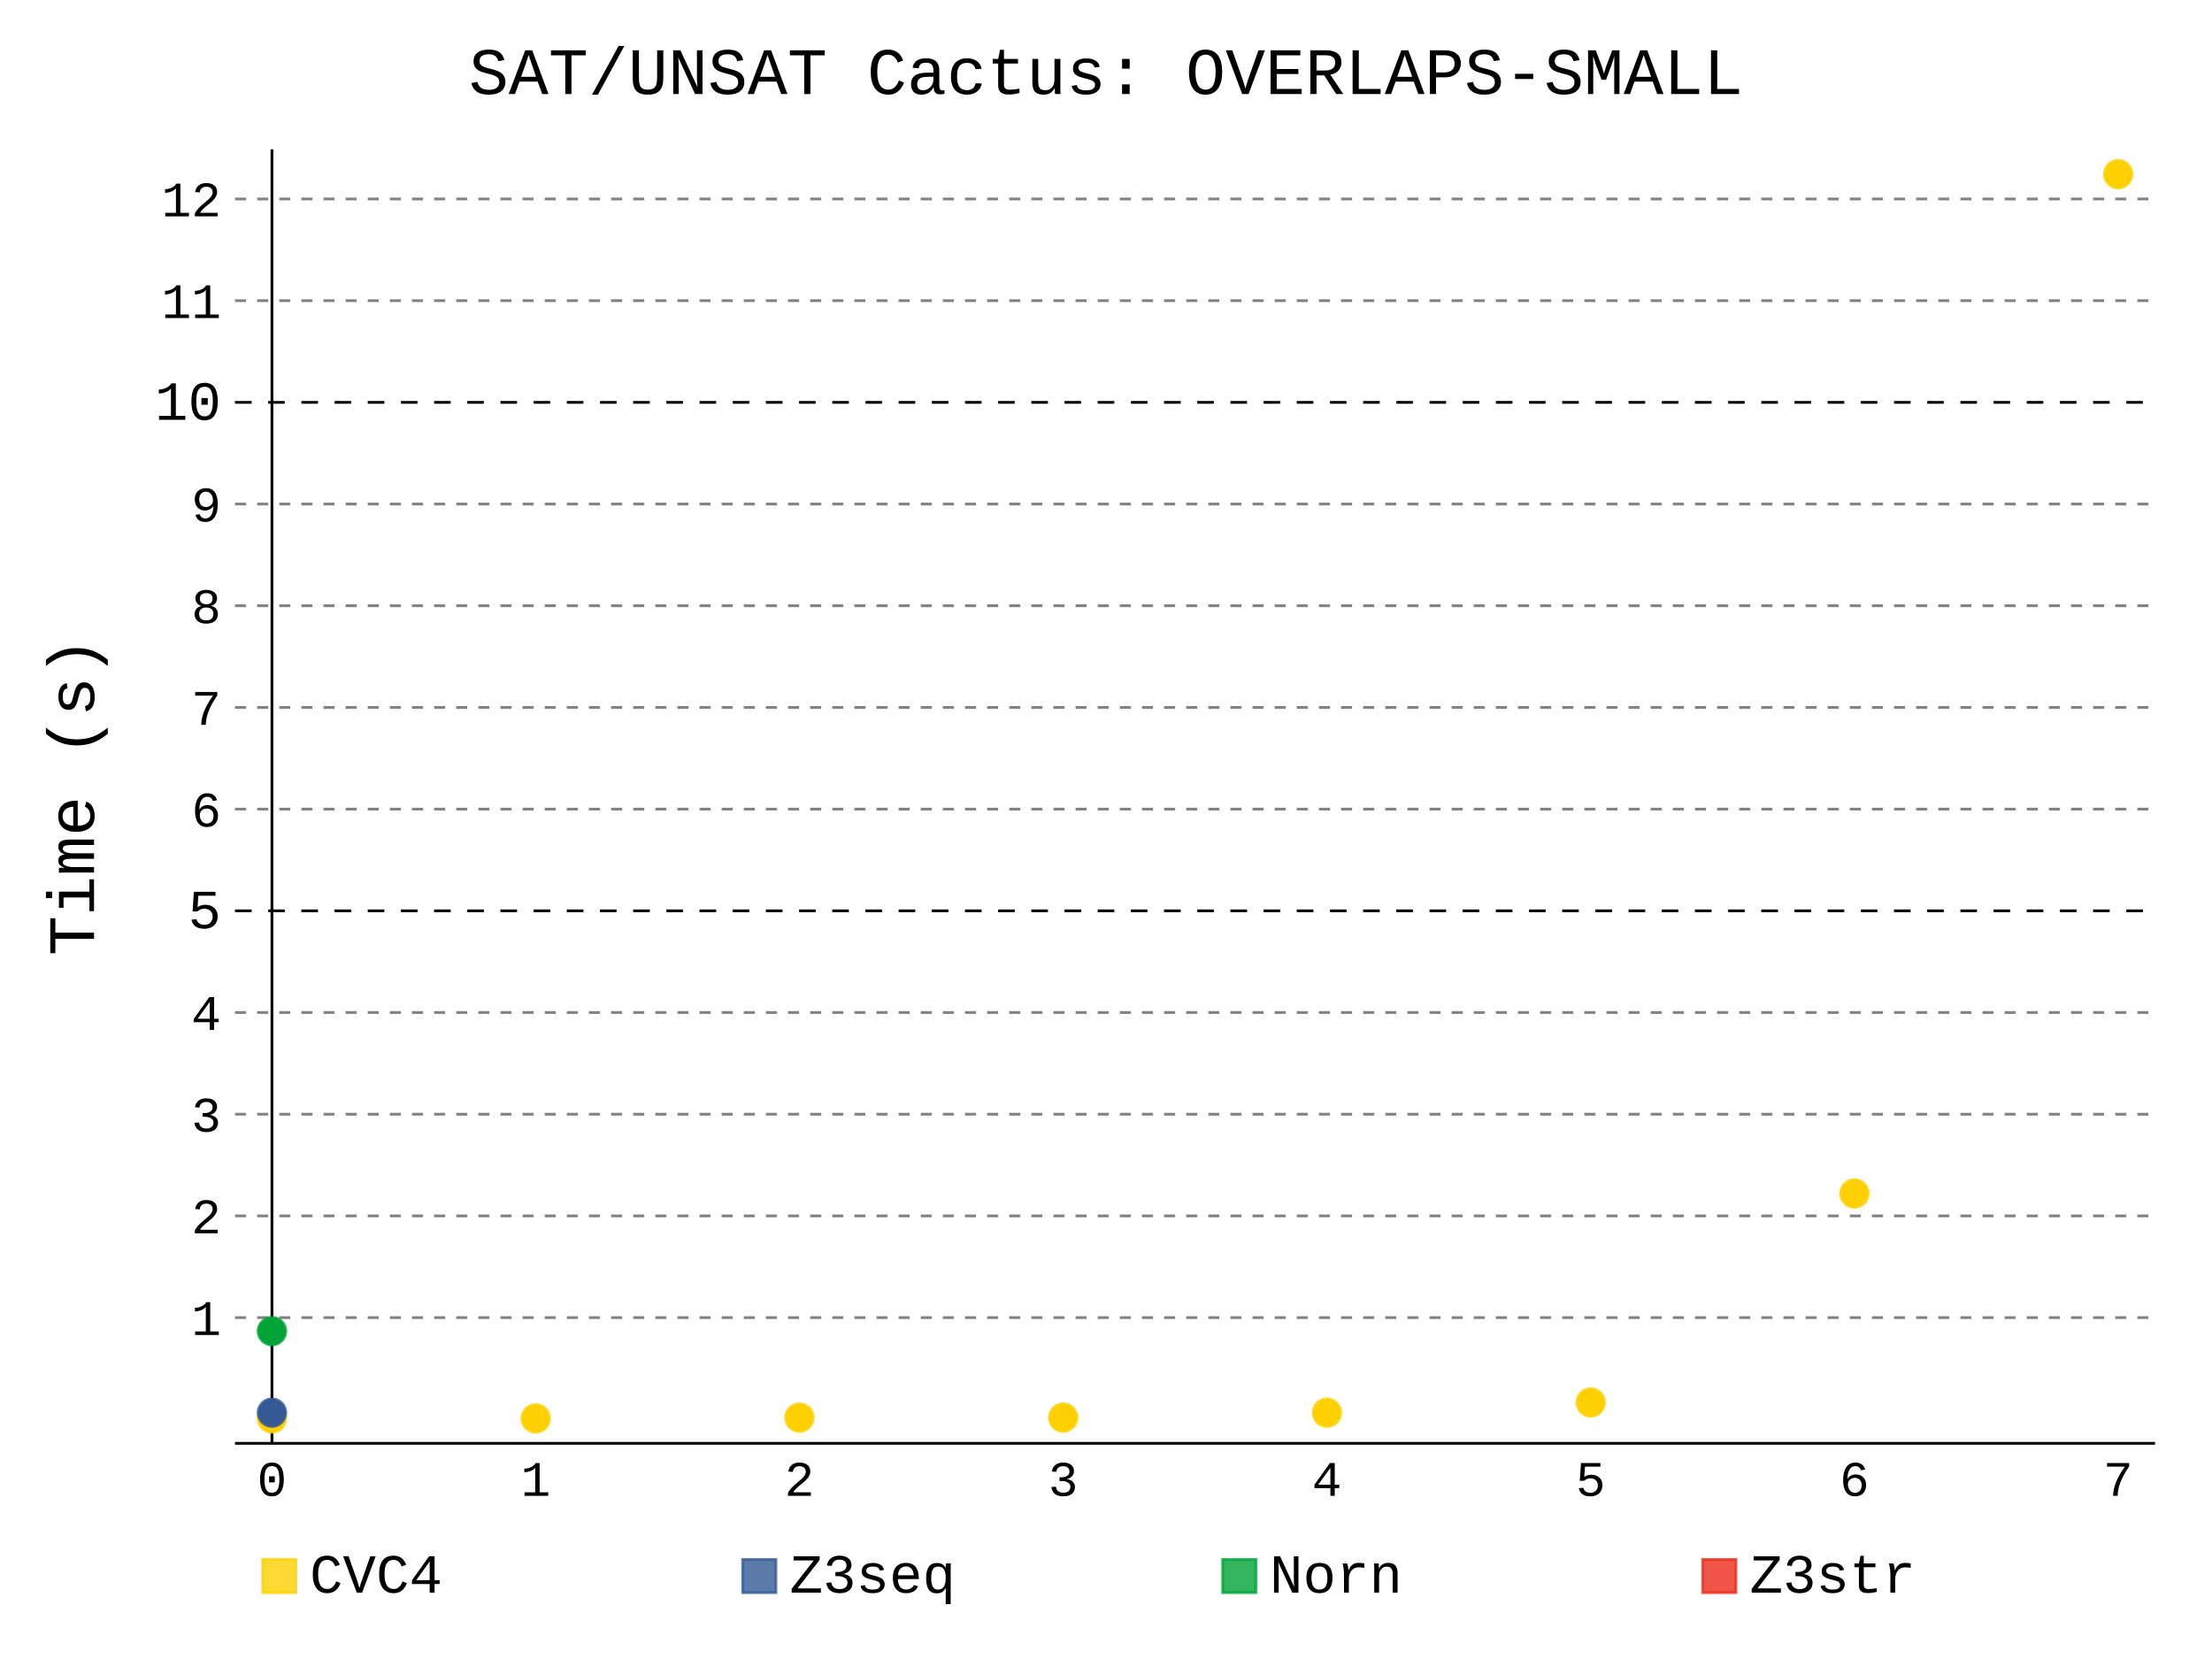
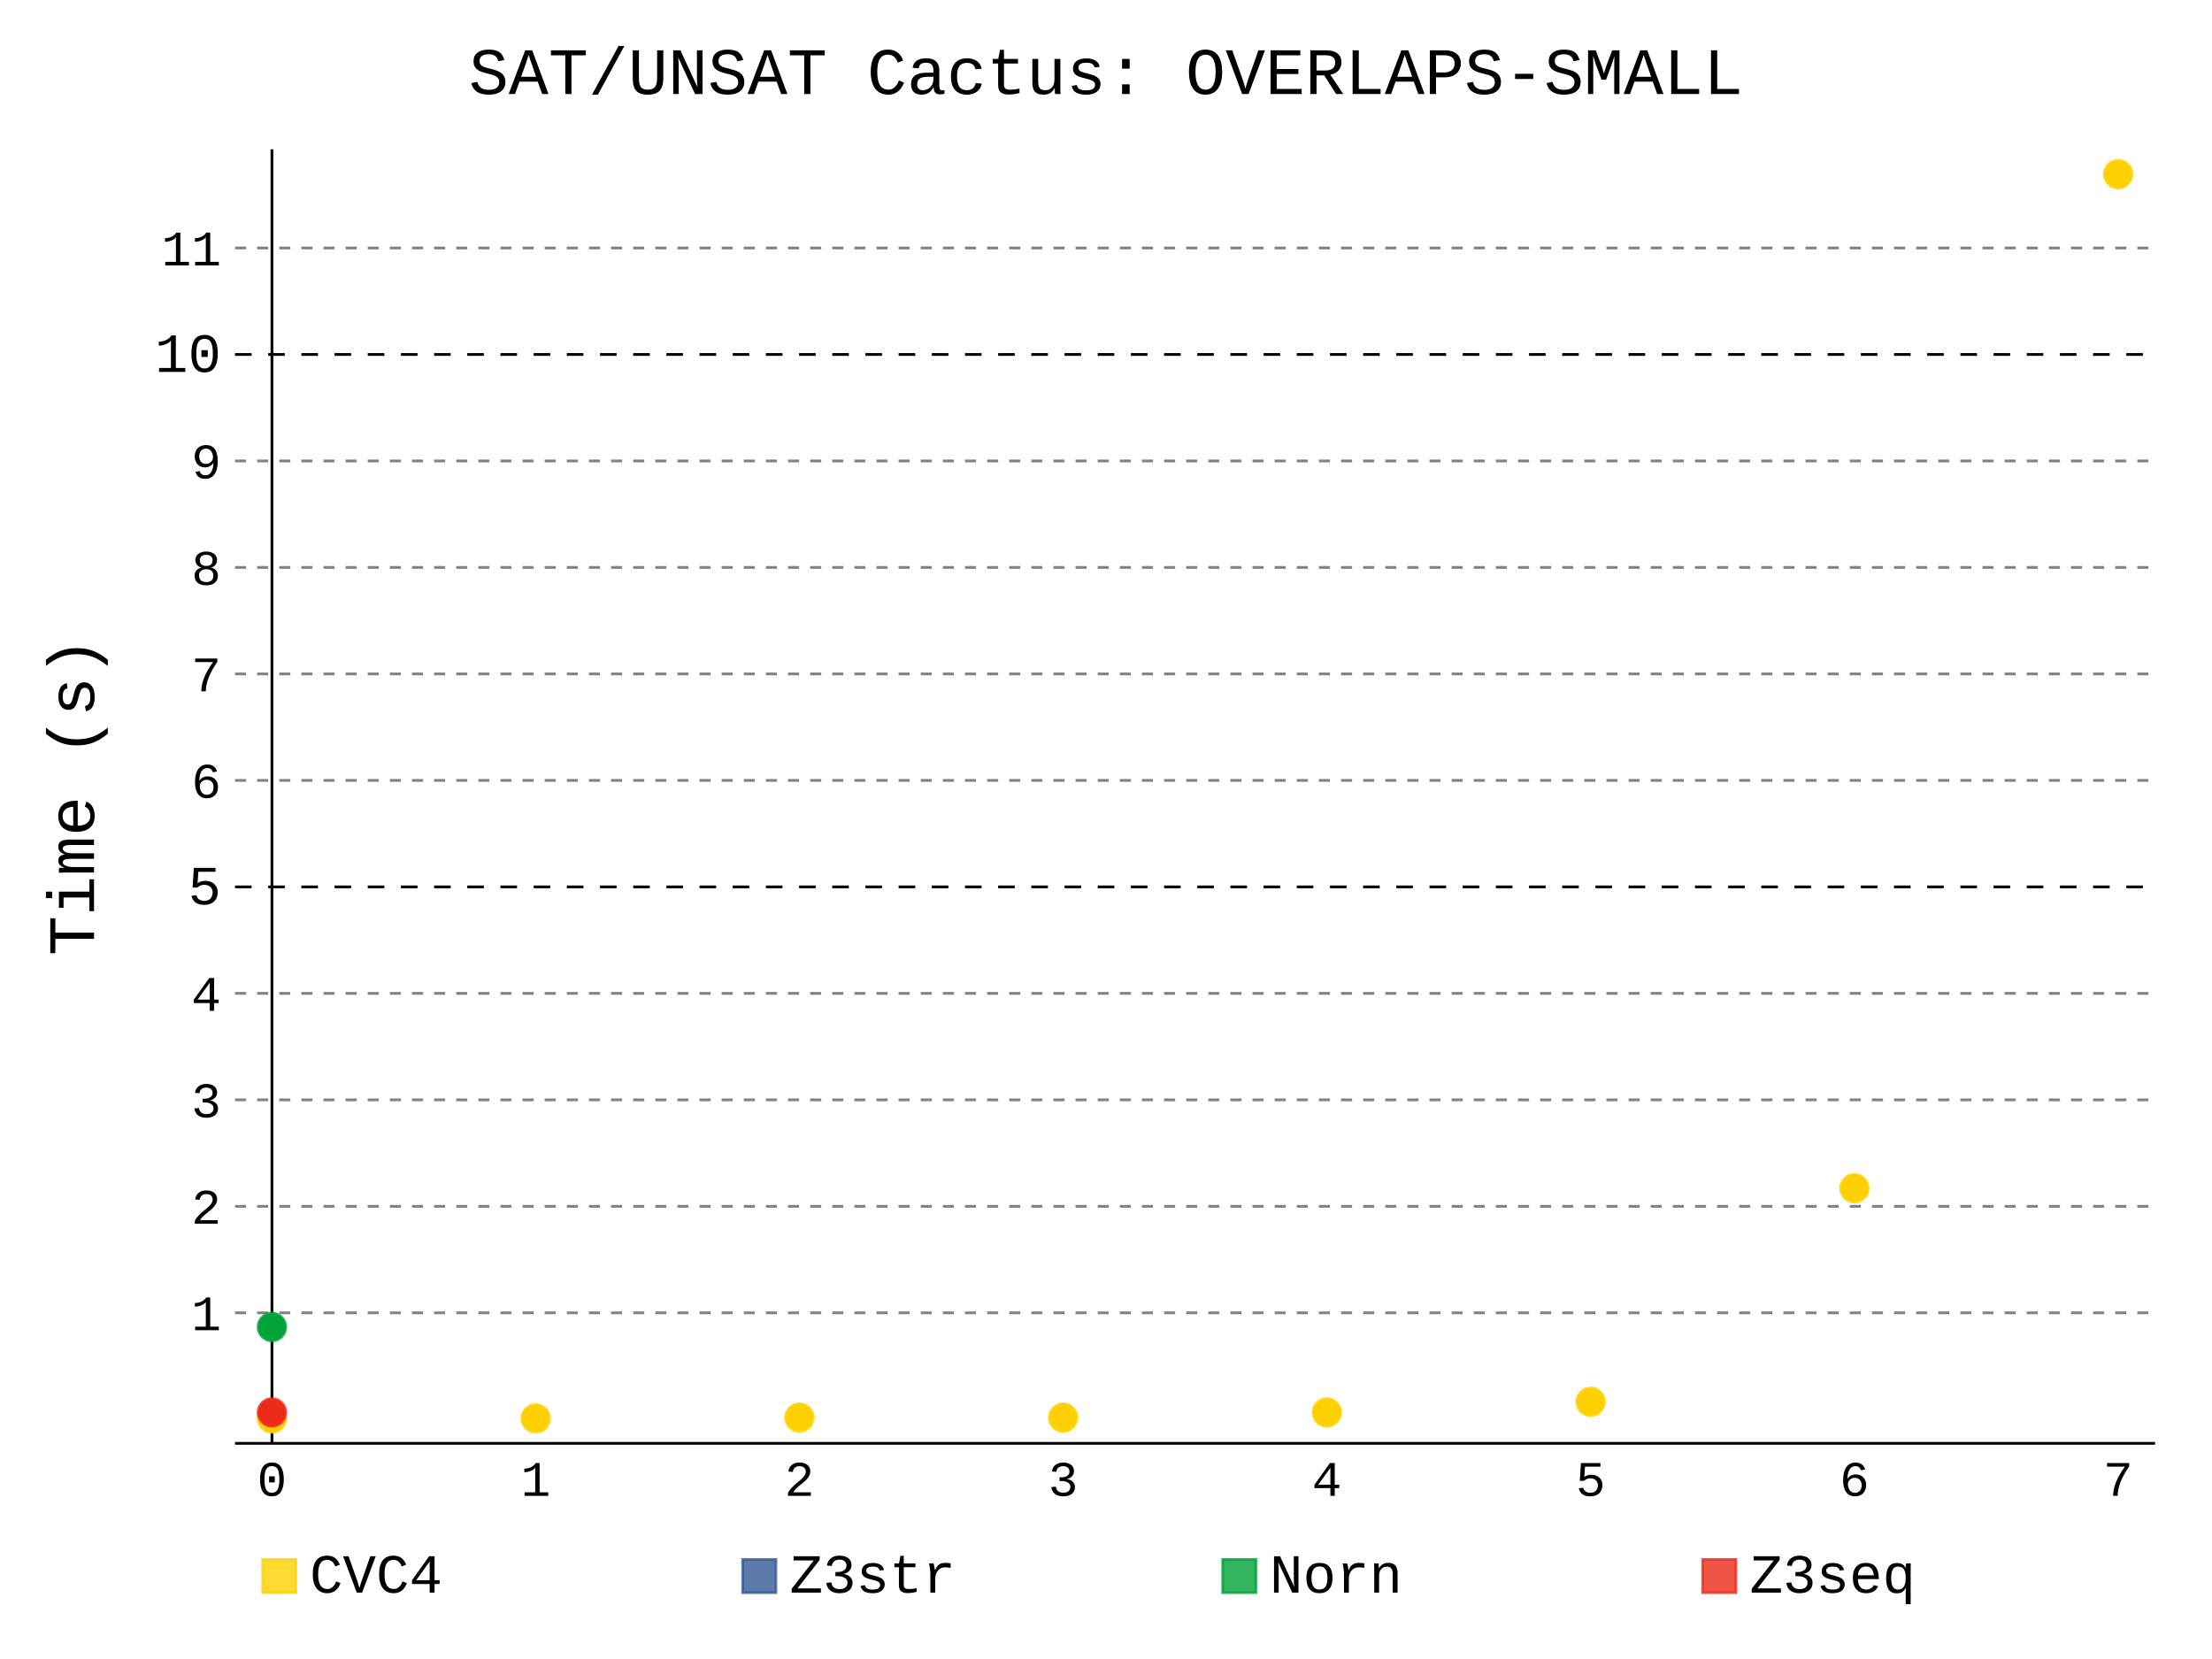
- <svg xmlns="http://www.w3.org/2000/svg" xmlns:xlink="http://www.w3.org/1999/xlink" id="chart-a74f20d1-b74a-4495-a375-14fcff23f369" class="pygal-chart" viewBox="0 0 800 600">
+ <svg xmlns="http://www.w3.org/2000/svg" xmlns:xlink="http://www.w3.org/1999/xlink" id="chart-e7e97737-af2b-4943-b446-ee03b59d8bba" class="pygal-chart" viewBox="0 0 800 600">
  <defs>
-     <style type="text/css">#chart-a74f20d1-b74a-4495-a375-14fcff23f369{-webkit-user-select:none;-webkit-font-smoothing:antialiased;font-family:Consolas,"Liberation Mono",Menlo,Courier,monospace}#chart-a74f20d1-b74a-4495-a375-14fcff23f369 .title{font-family:Consolas,"Liberation Mono",Menlo,Courier,monospace;font-size:24px}#chart-a74f20d1-b74a-4495-a375-14fcff23f369 .legends .legend text{font-family:Consolas,"Liberation Mono",Menlo,Courier,monospace;font-size:20px}#chart-a74f20d1-b74a-4495-a375-14fcff23f369 .axis text{font-family:Consolas,"Liberation Mono",Menlo,Courier,monospace;font-size:18px}#chart-a74f20d1-b74a-4495-a375-14fcff23f369 .axis text.major{font-family:Consolas,"Liberation Mono",Menlo,Courier,monospace;font-size:20px}#chart-a74f20d1-b74a-4495-a375-14fcff23f369 .text-overlay text.value{font-family:Consolas,"Liberation Mono",Menlo,Courier,monospace;font-size:22px}#chart-a74f20d1-b74a-4495-a375-14fcff23f369 .text-overlay text.label{font-family:Consolas,"Liberation Mono",Menlo,Courier,monospace;font-size:20px}#chart-a74f20d1-b74a-4495-a375-14fcff23f369 .tooltip{font-family:Consolas,"Liberation Mono",Menlo,Courier,monospace;font-size:20px}#chart-a74f20d1-b74a-4495-a375-14fcff23f369 text.no_data{font-family:Consolas,"Liberation Mono",Menlo,Courier,monospace;font-size:64px}
- #chart-a74f20d1-b74a-4495-a375-14fcff23f369{background-color:#FFFFFF}#chart-a74f20d1-b74a-4495-a375-14fcff23f369 path,#chart-a74f20d1-b74a-4495-a375-14fcff23f369 line,#chart-a74f20d1-b74a-4495-a375-14fcff23f369 rect,#chart-a74f20d1-b74a-4495-a375-14fcff23f369 circle{-webkit-transition:100ms;-moz-transition:100ms;transition:100ms}#chart-a74f20d1-b74a-4495-a375-14fcff23f369 .graph &gt; .background{fill:#FFFFFF}#chart-a74f20d1-b74a-4495-a375-14fcff23f369 .plot &gt; .background{fill:#FFFFFF}#chart-a74f20d1-b74a-4495-a375-14fcff23f369 .graph{fill:#000000}#chart-a74f20d1-b74a-4495-a375-14fcff23f369 text.no_data{fill:#000000}#chart-a74f20d1-b74a-4495-a375-14fcff23f369 .title{fill:#000000}#chart-a74f20d1-b74a-4495-a375-14fcff23f369 .legends .legend text{fill:#000000}#chart-a74f20d1-b74a-4495-a375-14fcff23f369 .legends .legend:hover text{fill:#000000}#chart-a74f20d1-b74a-4495-a375-14fcff23f369 .axis .line{stroke:#000000}#chart-a74f20d1-b74a-4495-a375-14fcff23f369 .axis .guide.line{stroke:#828282}#chart-a74f20d1-b74a-4495-a375-14fcff23f369 .axis .major.line{stroke:#000000}#chart-a74f20d1-b74a-4495-a375-14fcff23f369 .axis text.major{fill:#000000}#chart-a74f20d1-b74a-4495-a375-14fcff23f369 .axis.y .guides:hover .guide.line,#chart-a74f20d1-b74a-4495-a375-14fcff23f369 .line-graph .axis.x .guides:hover .guide.line,#chart-a74f20d1-b74a-4495-a375-14fcff23f369 .stackedline-graph .axis.x .guides:hover .guide.line,#chart-a74f20d1-b74a-4495-a375-14fcff23f369 .xy-graph .axis.x .guides:hover .guide.line{stroke:#000000}#chart-a74f20d1-b74a-4495-a375-14fcff23f369 .axis .guides:hover text{fill:#000000}#chart-a74f20d1-b74a-4495-a375-14fcff23f369 .reactive{fill-opacity:.8;stroke-opacity:.8}#chart-a74f20d1-b74a-4495-a375-14fcff23f369 .ci{stroke:#000000}#chart-a74f20d1-b74a-4495-a375-14fcff23f369 .reactive.active,#chart-a74f20d1-b74a-4495-a375-14fcff23f369 .active .reactive{fill-opacity:.9;stroke-opacity:.9;stroke-width:4}#chart-a74f20d1-b74a-4495-a375-14fcff23f369 .ci .reactive.active{stroke-width:1.5}#chart-a74f20d1-b74a-4495-a375-14fcff23f369 .series text{fill:#000000}#chart-a74f20d1-b74a-4495-a375-14fcff23f369 .tooltip rect{fill:#FFFFFF;stroke:#000000;-webkit-transition:opacity 100ms;-moz-transition:opacity 100ms;transition:opacity 100ms}#chart-a74f20d1-b74a-4495-a375-14fcff23f369 .tooltip .label{fill:#000000}#chart-a74f20d1-b74a-4495-a375-14fcff23f369 .tooltip .label{fill:#000000}#chart-a74f20d1-b74a-4495-a375-14fcff23f369 .tooltip .legend{font-size:.8em;fill:#828282}#chart-a74f20d1-b74a-4495-a375-14fcff23f369 .tooltip .x_label{font-size:.6em;fill:#000000}#chart-a74f20d1-b74a-4495-a375-14fcff23f369 .tooltip .xlink{font-size:.5em;text-decoration:underline}#chart-a74f20d1-b74a-4495-a375-14fcff23f369 .tooltip .value{font-size:1.5em}#chart-a74f20d1-b74a-4495-a375-14fcff23f369 .bound{font-size:.5em}#chart-a74f20d1-b74a-4495-a375-14fcff23f369 .max-value{font-size:.75em;fill:#828282}#chart-a74f20d1-b74a-4495-a375-14fcff23f369 .map-element{fill:#FFFFFF;stroke:#828282 !important}#chart-a74f20d1-b74a-4495-a375-14fcff23f369 .map-element .reactive{fill-opacity:inherit;stroke-opacity:inherit}#chart-a74f20d1-b74a-4495-a375-14fcff23f369 .color-0,#chart-a74f20d1-b74a-4495-a375-14fcff23f369 .color-0 a:visited{stroke:#FFD000;fill:#FFD000}#chart-a74f20d1-b74a-4495-a375-14fcff23f369 .color-1,#chart-a74f20d1-b74a-4495-a375-14fcff23f369 .color-1 a:visited{stroke:#345995;fill:#345995}#chart-a74f20d1-b74a-4495-a375-14fcff23f369 .color-2,#chart-a74f20d1-b74a-4495-a375-14fcff23f369 .color-2 a:visited{stroke:#01A337;fill:#01A337}#chart-a74f20d1-b74a-4495-a375-14fcff23f369 .color-3,#chart-a74f20d1-b74a-4495-a375-14fcff23f369 .color-3 a:visited{stroke:#ED2B1A;fill:#ED2B1A}#chart-a74f20d1-b74a-4495-a375-14fcff23f369 .text-overlay .color-0 text{fill:black}#chart-a74f20d1-b74a-4495-a375-14fcff23f369 .text-overlay .color-1 text{fill:black}#chart-a74f20d1-b74a-4495-a375-14fcff23f369 .text-overlay .color-2 text{fill:black}#chart-a74f20d1-b74a-4495-a375-14fcff23f369 .text-overlay .color-3 text{fill:black}
- #chart-a74f20d1-b74a-4495-a375-14fcff23f369 text.no_data{text-anchor:middle}#chart-a74f20d1-b74a-4495-a375-14fcff23f369 .guide.line{fill:none}#chart-a74f20d1-b74a-4495-a375-14fcff23f369 .centered{text-anchor:middle}#chart-a74f20d1-b74a-4495-a375-14fcff23f369 .title{text-anchor:middle}#chart-a74f20d1-b74a-4495-a375-14fcff23f369 .legends .legend text{fill-opacity:1}#chart-a74f20d1-b74a-4495-a375-14fcff23f369 .axis.x text{text-anchor:middle}#chart-a74f20d1-b74a-4495-a375-14fcff23f369 .axis.x:not(.web) text[transform]{text-anchor:start}#chart-a74f20d1-b74a-4495-a375-14fcff23f369 .axis.x:not(.web) text[transform].backwards{text-anchor:end}#chart-a74f20d1-b74a-4495-a375-14fcff23f369 .axis.y text{text-anchor:end}#chart-a74f20d1-b74a-4495-a375-14fcff23f369 .axis.y text[transform].backwards{text-anchor:start}#chart-a74f20d1-b74a-4495-a375-14fcff23f369 .axis.y2 text{text-anchor:start}#chart-a74f20d1-b74a-4495-a375-14fcff23f369 .axis.y2 text[transform].backwards{text-anchor:end}#chart-a74f20d1-b74a-4495-a375-14fcff23f369 .axis .guide.line{stroke-dasharray:4,4}#chart-a74f20d1-b74a-4495-a375-14fcff23f369 .axis .major.guide.line{stroke-dasharray:6,6}#chart-a74f20d1-b74a-4495-a375-14fcff23f369 .horizontal .axis.y .guide.line,#chart-a74f20d1-b74a-4495-a375-14fcff23f369 .horizontal .axis.y2 .guide.line,#chart-a74f20d1-b74a-4495-a375-14fcff23f369 .vertical .axis.x .guide.line{opacity:0}#chart-a74f20d1-b74a-4495-a375-14fcff23f369 .horizontal .axis.always_show .guide.line,#chart-a74f20d1-b74a-4495-a375-14fcff23f369 .vertical .axis.always_show .guide.line{opacity:1 !important}#chart-a74f20d1-b74a-4495-a375-14fcff23f369 .axis.y .guides:hover .guide.line,#chart-a74f20d1-b74a-4495-a375-14fcff23f369 .axis.y2 .guides:hover .guide.line,#chart-a74f20d1-b74a-4495-a375-14fcff23f369 .axis.x .guides:hover .guide.line{opacity:1}#chart-a74f20d1-b74a-4495-a375-14fcff23f369 .axis .guides:hover text{opacity:1}#chart-a74f20d1-b74a-4495-a375-14fcff23f369 .nofill{fill:none}#chart-a74f20d1-b74a-4495-a375-14fcff23f369 .subtle-fill{fill-opacity:.2}#chart-a74f20d1-b74a-4495-a375-14fcff23f369 .dot{stroke-width:1px;fill-opacity:1}#chart-a74f20d1-b74a-4495-a375-14fcff23f369 .dot.active{stroke-width:5px}#chart-a74f20d1-b74a-4495-a375-14fcff23f369 .dot.negative{fill:transparent}#chart-a74f20d1-b74a-4495-a375-14fcff23f369 text,#chart-a74f20d1-b74a-4495-a375-14fcff23f369 tspan{stroke:none !important}#chart-a74f20d1-b74a-4495-a375-14fcff23f369 .series text.active{opacity:1}#chart-a74f20d1-b74a-4495-a375-14fcff23f369 .tooltip rect{fill-opacity:.95;stroke-width:.5}#chart-a74f20d1-b74a-4495-a375-14fcff23f369 .tooltip text{fill-opacity:1}#chart-a74f20d1-b74a-4495-a375-14fcff23f369 .showable{visibility:hidden}#chart-a74f20d1-b74a-4495-a375-14fcff23f369 .showable.shown{visibility:visible}#chart-a74f20d1-b74a-4495-a375-14fcff23f369 .gauge-background{fill:rgba(229,229,229,1);stroke:none}#chart-a74f20d1-b74a-4495-a375-14fcff23f369 .bg-lines{stroke:#FFFFFF;stroke-width:2px}</style>
+     <style type="text/css">#chart-e7e97737-af2b-4943-b446-ee03b59d8bba{-webkit-user-select:none;-webkit-font-smoothing:antialiased;font-family:Consolas,"Liberation Mono",Menlo,Courier,monospace}#chart-e7e97737-af2b-4943-b446-ee03b59d8bba .title{font-family:Consolas,"Liberation Mono",Menlo,Courier,monospace;font-size:24px}#chart-e7e97737-af2b-4943-b446-ee03b59d8bba .legends .legend text{font-family:Consolas,"Liberation Mono",Menlo,Courier,monospace;font-size:20px}#chart-e7e97737-af2b-4943-b446-ee03b59d8bba .axis text{font-family:Consolas,"Liberation Mono",Menlo,Courier,monospace;font-size:18px}#chart-e7e97737-af2b-4943-b446-ee03b59d8bba .axis text.major{font-family:Consolas,"Liberation Mono",Menlo,Courier,monospace;font-size:20px}#chart-e7e97737-af2b-4943-b446-ee03b59d8bba .text-overlay text.value{font-family:Consolas,"Liberation Mono",Menlo,Courier,monospace;font-size:22px}#chart-e7e97737-af2b-4943-b446-ee03b59d8bba .text-overlay text.label{font-family:Consolas,"Liberation Mono",Menlo,Courier,monospace;font-size:20px}#chart-e7e97737-af2b-4943-b446-ee03b59d8bba .tooltip{font-family:Consolas,"Liberation Mono",Menlo,Courier,monospace;font-size:20px}#chart-e7e97737-af2b-4943-b446-ee03b59d8bba text.no_data{font-family:Consolas,"Liberation Mono",Menlo,Courier,monospace;font-size:64px}
+ #chart-e7e97737-af2b-4943-b446-ee03b59d8bba{background-color:#FFFFFF}#chart-e7e97737-af2b-4943-b446-ee03b59d8bba path,#chart-e7e97737-af2b-4943-b446-ee03b59d8bba line,#chart-e7e97737-af2b-4943-b446-ee03b59d8bba rect,#chart-e7e97737-af2b-4943-b446-ee03b59d8bba circle{-webkit-transition:100ms;-moz-transition:100ms;transition:100ms}#chart-e7e97737-af2b-4943-b446-ee03b59d8bba .graph &gt; .background{fill:#FFFFFF}#chart-e7e97737-af2b-4943-b446-ee03b59d8bba .plot &gt; .background{fill:#FFFFFF}#chart-e7e97737-af2b-4943-b446-ee03b59d8bba .graph{fill:#000000}#chart-e7e97737-af2b-4943-b446-ee03b59d8bba text.no_data{fill:#000000}#chart-e7e97737-af2b-4943-b446-ee03b59d8bba .title{fill:#000000}#chart-e7e97737-af2b-4943-b446-ee03b59d8bba .legends .legend text{fill:#000000}#chart-e7e97737-af2b-4943-b446-ee03b59d8bba .legends .legend:hover text{fill:#000000}#chart-e7e97737-af2b-4943-b446-ee03b59d8bba .axis .line{stroke:#000000}#chart-e7e97737-af2b-4943-b446-ee03b59d8bba .axis .guide.line{stroke:#828282}#chart-e7e97737-af2b-4943-b446-ee03b59d8bba .axis .major.line{stroke:#000000}#chart-e7e97737-af2b-4943-b446-ee03b59d8bba .axis text.major{fill:#000000}#chart-e7e97737-af2b-4943-b446-ee03b59d8bba .axis.y .guides:hover .guide.line,#chart-e7e97737-af2b-4943-b446-ee03b59d8bba .line-graph .axis.x .guides:hover .guide.line,#chart-e7e97737-af2b-4943-b446-ee03b59d8bba .stackedline-graph .axis.x .guides:hover .guide.line,#chart-e7e97737-af2b-4943-b446-ee03b59d8bba .xy-graph .axis.x .guides:hover .guide.line{stroke:#000000}#chart-e7e97737-af2b-4943-b446-ee03b59d8bba .axis .guides:hover text{fill:#000000}#chart-e7e97737-af2b-4943-b446-ee03b59d8bba .reactive{fill-opacity:.8;stroke-opacity:.8}#chart-e7e97737-af2b-4943-b446-ee03b59d8bba .ci{stroke:#000000}#chart-e7e97737-af2b-4943-b446-ee03b59d8bba .reactive.active,#chart-e7e97737-af2b-4943-b446-ee03b59d8bba .active .reactive{fill-opacity:.9;stroke-opacity:.9;stroke-width:4}#chart-e7e97737-af2b-4943-b446-ee03b59d8bba .ci .reactive.active{stroke-width:1.5}#chart-e7e97737-af2b-4943-b446-ee03b59d8bba .series text{fill:#000000}#chart-e7e97737-af2b-4943-b446-ee03b59d8bba .tooltip rect{fill:#FFFFFF;stroke:#000000;-webkit-transition:opacity 100ms;-moz-transition:opacity 100ms;transition:opacity 100ms}#chart-e7e97737-af2b-4943-b446-ee03b59d8bba .tooltip .label{fill:#000000}#chart-e7e97737-af2b-4943-b446-ee03b59d8bba .tooltip .label{fill:#000000}#chart-e7e97737-af2b-4943-b446-ee03b59d8bba .tooltip .legend{font-size:.8em;fill:#828282}#chart-e7e97737-af2b-4943-b446-ee03b59d8bba .tooltip .x_label{font-size:.6em;fill:#000000}#chart-e7e97737-af2b-4943-b446-ee03b59d8bba .tooltip .xlink{font-size:.5em;text-decoration:underline}#chart-e7e97737-af2b-4943-b446-ee03b59d8bba .tooltip .value{font-size:1.5em}#chart-e7e97737-af2b-4943-b446-ee03b59d8bba .bound{font-size:.5em}#chart-e7e97737-af2b-4943-b446-ee03b59d8bba .max-value{font-size:.75em;fill:#828282}#chart-e7e97737-af2b-4943-b446-ee03b59d8bba .map-element{fill:#FFFFFF;stroke:#828282 !important}#chart-e7e97737-af2b-4943-b446-ee03b59d8bba .map-element .reactive{fill-opacity:inherit;stroke-opacity:inherit}#chart-e7e97737-af2b-4943-b446-ee03b59d8bba .color-0,#chart-e7e97737-af2b-4943-b446-ee03b59d8bba .color-0 a:visited{stroke:#FFD000;fill:#FFD000}#chart-e7e97737-af2b-4943-b446-ee03b59d8bba .color-1,#chart-e7e97737-af2b-4943-b446-ee03b59d8bba .color-1 a:visited{stroke:#345995;fill:#345995}#chart-e7e97737-af2b-4943-b446-ee03b59d8bba .color-2,#chart-e7e97737-af2b-4943-b446-ee03b59d8bba .color-2 a:visited{stroke:#01A337;fill:#01A337}#chart-e7e97737-af2b-4943-b446-ee03b59d8bba .color-3,#chart-e7e97737-af2b-4943-b446-ee03b59d8bba .color-3 a:visited{stroke:#ED2B1A;fill:#ED2B1A}#chart-e7e97737-af2b-4943-b446-ee03b59d8bba .text-overlay .color-0 text{fill:black}#chart-e7e97737-af2b-4943-b446-ee03b59d8bba .text-overlay .color-1 text{fill:black}#chart-e7e97737-af2b-4943-b446-ee03b59d8bba .text-overlay .color-2 text{fill:black}#chart-e7e97737-af2b-4943-b446-ee03b59d8bba .text-overlay .color-3 text{fill:black}
+ #chart-e7e97737-af2b-4943-b446-ee03b59d8bba text.no_data{text-anchor:middle}#chart-e7e97737-af2b-4943-b446-ee03b59d8bba .guide.line{fill:none}#chart-e7e97737-af2b-4943-b446-ee03b59d8bba .centered{text-anchor:middle}#chart-e7e97737-af2b-4943-b446-ee03b59d8bba .title{text-anchor:middle}#chart-e7e97737-af2b-4943-b446-ee03b59d8bba .legends .legend text{fill-opacity:1}#chart-e7e97737-af2b-4943-b446-ee03b59d8bba .axis.x text{text-anchor:middle}#chart-e7e97737-af2b-4943-b446-ee03b59d8bba .axis.x:not(.web) text[transform]{text-anchor:start}#chart-e7e97737-af2b-4943-b446-ee03b59d8bba .axis.x:not(.web) text[transform].backwards{text-anchor:end}#chart-e7e97737-af2b-4943-b446-ee03b59d8bba .axis.y text{text-anchor:end}#chart-e7e97737-af2b-4943-b446-ee03b59d8bba .axis.y text[transform].backwards{text-anchor:start}#chart-e7e97737-af2b-4943-b446-ee03b59d8bba .axis.y2 text{text-anchor:start}#chart-e7e97737-af2b-4943-b446-ee03b59d8bba .axis.y2 text[transform].backwards{text-anchor:end}#chart-e7e97737-af2b-4943-b446-ee03b59d8bba .axis .guide.line{stroke-dasharray:4,4}#chart-e7e97737-af2b-4943-b446-ee03b59d8bba .axis .major.guide.line{stroke-dasharray:6,6}#chart-e7e97737-af2b-4943-b446-ee03b59d8bba .horizontal .axis.y .guide.line,#chart-e7e97737-af2b-4943-b446-ee03b59d8bba .horizontal .axis.y2 .guide.line,#chart-e7e97737-af2b-4943-b446-ee03b59d8bba .vertical .axis.x .guide.line{opacity:0}#chart-e7e97737-af2b-4943-b446-ee03b59d8bba .horizontal .axis.always_show .guide.line,#chart-e7e97737-af2b-4943-b446-ee03b59d8bba .vertical .axis.always_show .guide.line{opacity:1 !important}#chart-e7e97737-af2b-4943-b446-ee03b59d8bba .axis.y .guides:hover .guide.line,#chart-e7e97737-af2b-4943-b446-ee03b59d8bba .axis.y2 .guides:hover .guide.line,#chart-e7e97737-af2b-4943-b446-ee03b59d8bba .axis.x .guides:hover .guide.line{opacity:1}#chart-e7e97737-af2b-4943-b446-ee03b59d8bba .axis .guides:hover text{opacity:1}#chart-e7e97737-af2b-4943-b446-ee03b59d8bba .nofill{fill:none}#chart-e7e97737-af2b-4943-b446-ee03b59d8bba .subtle-fill{fill-opacity:.2}#chart-e7e97737-af2b-4943-b446-ee03b59d8bba .dot{stroke-width:1px;fill-opacity:1}#chart-e7e97737-af2b-4943-b446-ee03b59d8bba .dot.active{stroke-width:5px}#chart-e7e97737-af2b-4943-b446-ee03b59d8bba .dot.negative{fill:transparent}#chart-e7e97737-af2b-4943-b446-ee03b59d8bba text,#chart-e7e97737-af2b-4943-b446-ee03b59d8bba tspan{stroke:none !important}#chart-e7e97737-af2b-4943-b446-ee03b59d8bba .series text.active{opacity:1}#chart-e7e97737-af2b-4943-b446-ee03b59d8bba .tooltip rect{fill-opacity:.95;stroke-width:.5}#chart-e7e97737-af2b-4943-b446-ee03b59d8bba .tooltip text{fill-opacity:1}#chart-e7e97737-af2b-4943-b446-ee03b59d8bba .showable{visibility:hidden}#chart-e7e97737-af2b-4943-b446-ee03b59d8bba .showable.shown{visibility:visible}#chart-e7e97737-af2b-4943-b446-ee03b59d8bba .gauge-background{fill:rgba(229,229,229,1);stroke:none}#chart-e7e97737-af2b-4943-b446-ee03b59d8bba .bg-lines{stroke:#FFFFFF;stroke-width:2px}</style>
  </defs>
  <g class="graph xy-graph vertical">
    <rect class="background" height="600" width="800" x="0" y="0" />
    <g class="plot" transform="translate(85, 54)">
      <rect class="background" height="468.0" width="694.4" x="0" y="0" />
      <g class="axis y always_show">
        <path class="line" d="M0 468 h694.4" />
        <g class="guides">
-           <path class="guide line" d="M0 422.526 h694.4" />
-           <text class="" x="-5" y="428.826">1</text>
+           <path class="guide line" d="M0 420.799 h694.4" />
+           <text class="" x="-5" y="427.099">1</text>
        </g>
        <g class="guides">
-           <path class="guide line" d="M0 385.747 h694.4" />
-           <text class="" x="-5" y="392.047">2</text>
+           <path class="guide line" d="M0 382.288 h694.4" />
+           <text class="" x="-5" y="388.588">2</text>
        </g>
        <g class="guides">
-           <path class="guide line" d="M0 348.969 h694.4" />
-           <text class="" x="-5" y="355.269">3</text>
+           <path class="guide line" d="M0 343.776 h694.4" />
+           <text class="" x="-5" y="350.076">3</text>
        </g>
        <g class="guides">
-           <path class="guide line" d="M0 312.19 h694.4" />
-           <text class="" x="-5" y="318.49">4</text>
+           <path class="guide line" d="M0 305.265 h694.4" />
+           <text class="" x="-5" y="311.565">4</text>
        </g>
        <g class="guides">
-           <path class="major guide line" d="M0 275.412 h694.4" />
-           <text class="major" x="-5" y="281.712">5</text>
+           <path class="major guide line" d="M0 266.754 h694.4" />
+           <text class="major" x="-5" y="273.054">5</text>
        </g>
        <g class="guides">
-           <path class="guide line" d="M0 238.633 h694.4" />
-           <text class="" x="-5" y="244.933">6</text>
+           <path class="guide line" d="M0 228.243 h694.4" />
+           <text class="" x="-5" y="234.543">6</text>
        </g>
        <g class="guides">
-           <path class="guide line" d="M0 201.855 h694.4" />
-           <text class="" x="-5" y="208.155">7</text>
+           <path class="guide line" d="M0 189.732 h694.4" />
+           <text class="" x="-5" y="196.032">7</text>
        </g>
        <g class="guides">
-           <path class="guide line" d="M0 165.076 h694.4" />
-           <text class="" x="-5" y="171.376">8</text>
+           <path class="guide line" d="M0 151.221 h694.4" />
+           <text class="" x="-5" y="157.521">8</text>
        </g>
        <g class="guides">
-           <path class="guide line" d="M0 128.298 h694.4" />
-           <text class="" x="-5" y="134.598">9</text>
+           <path class="guide line" d="M0 112.71 h694.4" />
+           <text class="" x="-5" y="119.01">9</text>
        </g>
        <g class="guides">
-           <path class="major guide line" d="M0 91.519 h694.4" />
-           <text class="major" x="-5" y="97.819">10</text>
+           <path class="major guide line" d="M0 74.199 h694.4" />
+           <text class="major" x="-5" y="80.499">10</text>
        </g>
        <g class="guides">
-           <path class="guide line" d="M0 54.741 h694.4" />
-           <text class="" x="-5" y="61.041">11</text>
-         </g>
-         <g class="guides">
-           <path class="guide line" d="M0 17.962 h694.4" />
-           <text class="" x="-5" y="24.262">12</text>
+           <path class="guide line" d="M0 35.687 h694.4" />
+           <text class="" x="-5" y="41.987">11</text>
        </g>
      </g>
      <g class="axis x">
        <g class="guides">
          <path class="axis line" d="M13.354 0 v468" />
          <text class="" x="13.354" y="487.0">0</text>
        </g>
        <g class="guides">
          <path class="guide line" d="M108.738 0 v468" />
          <text class="" x="108.738" y="487.0">1</text>
        </g>
        <g class="guides">
          <path class="guide line" d="M204.123 0 v468" />
          <text class="" x="204.123" y="487.0">2</text>
        </g>
        <g class="guides">
          <path class="guide line" d="M299.508 0 v468" />
          <text class="" x="299.508" y="487.0">3</text>
        </g>
        <g class="guides">
          <path class="guide line" d="M394.892 0 v468" />
          <text class="" x="394.892" y="487.0">4</text>
        </g>
        <g class="guides">
          <path class="guide line" d="M490.277 0 v468" />
          <text class="" x="490.277" y="487.0">5</text>
        </g>
        <g class="guides">
          <path class="guide line" d="M585.662 0 v468" />
          <text class="" x="585.662" y="487.0">6</text>
        </g>
        <g class="guides">
          <path class="guide line" d="M681.046 0 v468" />
          <text class="" x="681.046" y="487.0">7</text>
        </g>
      </g>
      <g class="series serie-0 color-0" />
      <g class="series serie-1 color-1" />
      <g class="series serie-2 color-2" />
      <g class="series serie-3 color-3" />
    </g>
    <g class="titles">
      <text class="title plot_title" x="400.0" y="34">SAT/UNSAT Cactus: OVERLAPS-SMALL</text>
      <text class="title" x="0" y="322.0" transform="rotate(-90 0 288)">Time (s)</text>
    </g>
    <g class="plot overlay" transform="translate(85, 54)">
      <g class="series serie-0 color-0">
        <g class="dots">
          <a target="_blank" xlink:href="../problems/overlaps-small/overlaps-small-00001.smt25">
            <circle class="dot reactive tooltip-trigger" cx="13.354" cy="459.0" r="5" />
          </a>
        </g>
        <g class="dots">
          <a target="_blank" xlink:href="../problems/overlaps-small/overlaps-small-00002.smt25">
-             <circle class="dot reactive tooltip-trigger" cx="108.738" cy="458.999" r="5" />
+             <circle class="dot reactive tooltip-trigger" cx="108.738" cy="458.997" r="5" />
          </a>
        </g>
        <g class="dots">
          <a target="_blank" xlink:href="../problems/overlaps-small/overlaps-small-00030.smt25">
-             <circle class="dot reactive tooltip-trigger" cx="204.123" cy="458.701" r="5" />
+             <circle class="dot reactive tooltip-trigger" cx="204.123" cy="458.689" r="5" />
          </a>
        </g>
        <g class="dots">
          <a target="_blank" xlink:href="../problems/overlaps-small/overlaps-small-00003.smt25">
-             <circle class="dot reactive tooltip-trigger" cx="299.508" cy="458.698" r="5" />
+             <circle class="dot reactive tooltip-trigger" cx="299.508" cy="458.677" r="5" />
          </a>
        </g>
        <g class="dots">
          <a target="_blank" xlink:href="../problems/overlaps-small/overlaps-small-00004.smt25">
-             <circle class="dot reactive tooltip-trigger" cx="394.892" cy="456.925" r="5" />
+             <circle class="dot reactive tooltip-trigger" cx="394.892" cy="456.832" r="5" />
          </a>
        </g>
        <g class="dots">
          <a target="_blank" xlink:href="../problems/overlaps-small/overlaps-small-00005.smt25">
-             <circle class="dot reactive tooltip-trigger" cx="490.277" cy="453.235" r="5" />
+             <circle class="dot reactive tooltip-trigger" cx="490.277" cy="452.964" r="5" />
          </a>
        </g>
        <g class="dots">
          <a target="_blank" xlink:href="../problems/overlaps-small/overlaps-small-00007.smt25">
-             <circle class="dot reactive tooltip-trigger" cx="585.662" cy="377.649" r="5" />
+             <circle class="dot reactive tooltip-trigger" cx="585.662" cy="375.744" r="5" />
          </a>
        </g>
        <g class="dots">
          <a target="_blank" xlink:href="../problems/overlaps-small/overlaps-small-00008.smt25">
-             <circle class="dot reactive tooltip-trigger" cx="681.046" cy="9" r="5" />
+             <circle class="dot reactive tooltip-trigger" cx="681.046" cy="9.0" r="5" />
          </a>
        </g>
      </g>
-       <g class="series serie-1 color-1">
+       <g class="series serie-1 color-1" />
+       <g class="series serie-2 color-2">
        <g class="dots">
-           <a target="_blank" xlink:href="../problems/overlaps-small/overlaps-small-00001.smt25">
-             <circle class="dot reactive tooltip-trigger" cx="13.354" cy="456.918" r="5" />
+           <a target="_blank" xlink:href="../problems/overlaps-small/overlaps-small-00030.smt25">
+             <circle class="dot reactive tooltip-trigger" cx="13.354" cy="425.923" r="5" />
          </a>
        </g>
      </g>
-       <g class="series serie-2 color-2">
+       <g class="series serie-3 color-3">
        <g class="dots">
-           <a target="_blank" xlink:href="../problems/overlaps-small/overlaps-small-00030.smt25">
-             <circle class="dot reactive tooltip-trigger" cx="13.354" cy="427.421" r="5" />
+           <a target="_blank" xlink:href="../problems/overlaps-small/overlaps-small-00001.smt25">
+             <circle class="dot reactive tooltip-trigger" cx="13.354" cy="456.815" r="5" />
          </a>
        </g>
      </g>
-       <g class="series serie-3 color-3" />
    </g>
    <g class="plot text-overlay" transform="translate(85, 54)">
      <g class="series serie-0 color-0" />
      <g class="series serie-1 color-1" />
      <g class="series serie-2 color-2" />
      <g class="series serie-3 color-3" />
    </g>
    <g class="plot tooltip-overlay" transform="translate(85, 54)">
      <g class="tooltip" style="opacity: 0" transform="translate(0 0)">
        <rect class="tooltip-box" height="0" rx="10" ry="10" width="0" />
        <g class="text" />
      </g>
    </g>
    <g class="legends" transform="translate(95, 560)">
      <g class="legend reactive activate-serie" id="activate-serie-0">
        <rect class="color-0 reactive" height="12" width="12" x="0.0" y="4.0" />
        <text x="17.0" y="16.0">CVC4</text>
      </g>
      <g class="legend reactive activate-serie" id="activate-serie-1">
        <rect class="color-1 reactive" height="12" width="12" x="173.6" y="4.0" />
-         <text x="190.6" y="16.0">Z3seq</text>
+         <text x="190.6" y="16.0">Z3str</text>
      </g>
      <g class="legend reactive activate-serie" id="activate-serie-2">
        <rect class="color-2 reactive" height="12" width="12" x="347.2" y="4.0" />
        <text x="364.2" y="16.0">Norn</text>
      </g>
      <g class="legend reactive activate-serie" id="activate-serie-3">
        <rect class="color-3 reactive" height="12" width="12" x="520.8" y="4.0" />
-         <text x="537.8" y="16.0">Z3str</text>
+         <text x="537.8" y="16.0">Z3seq</text>
      </g>
    </g>
  </g>
</svg>
